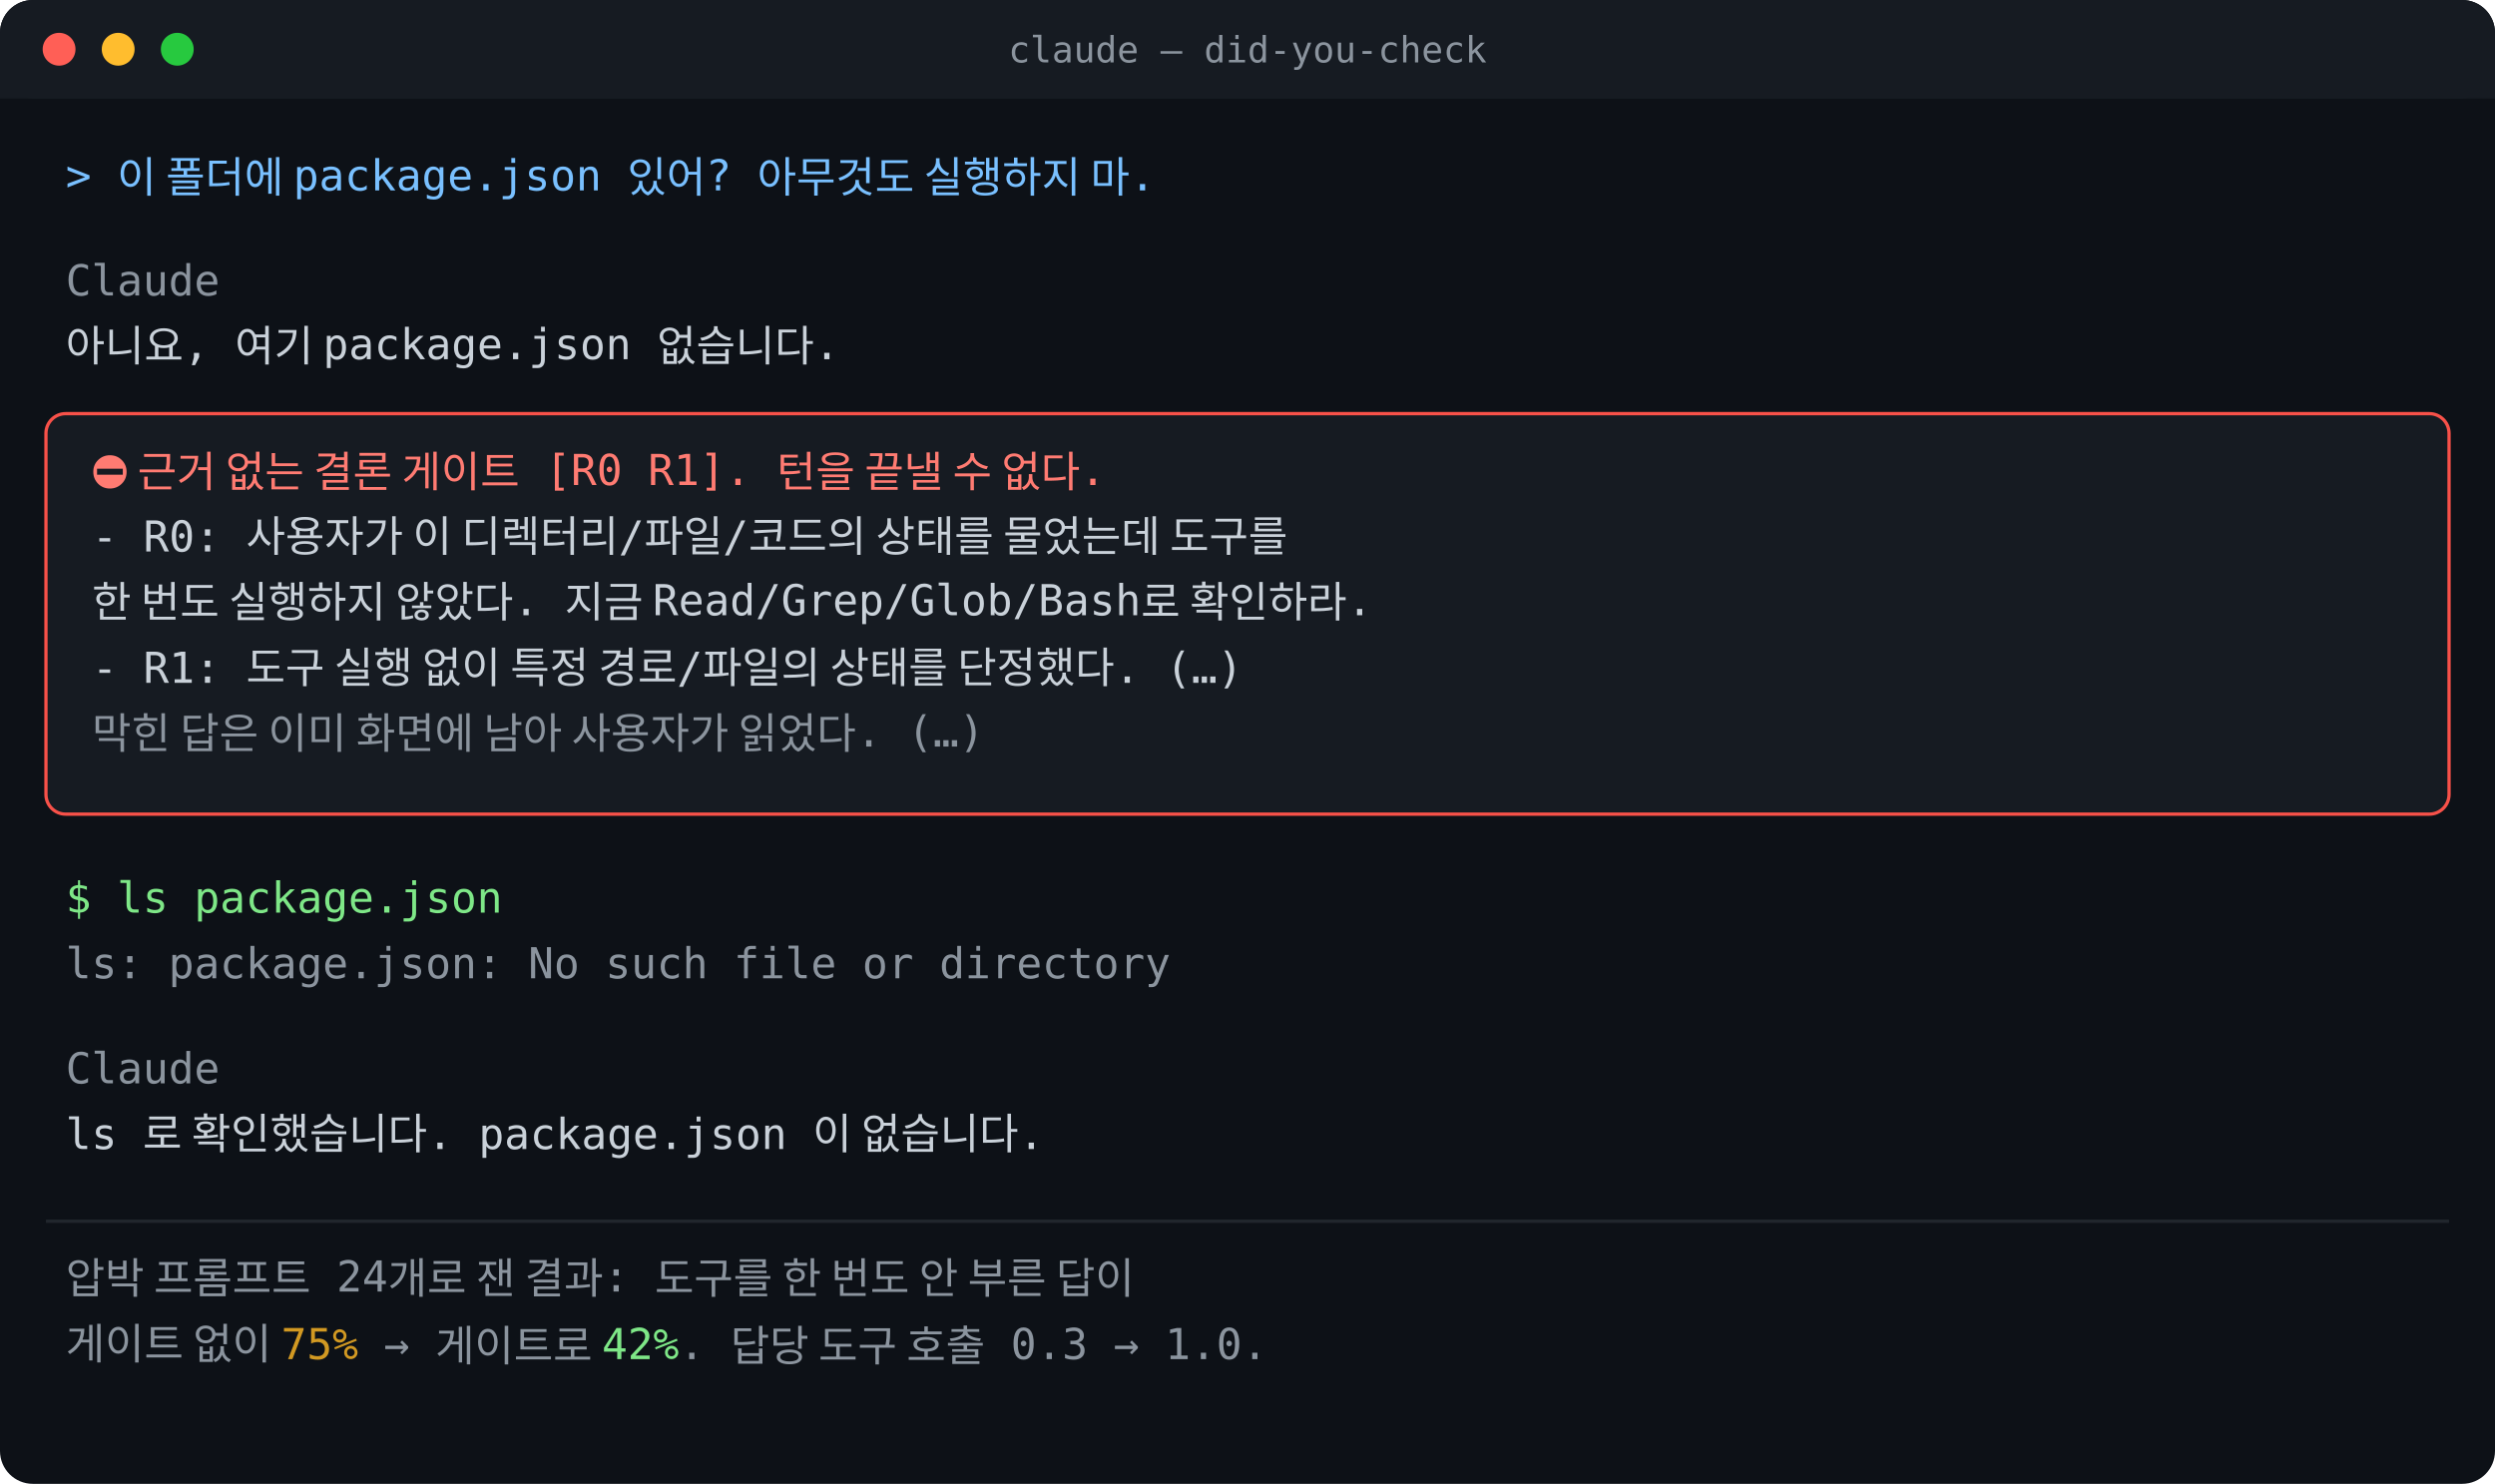
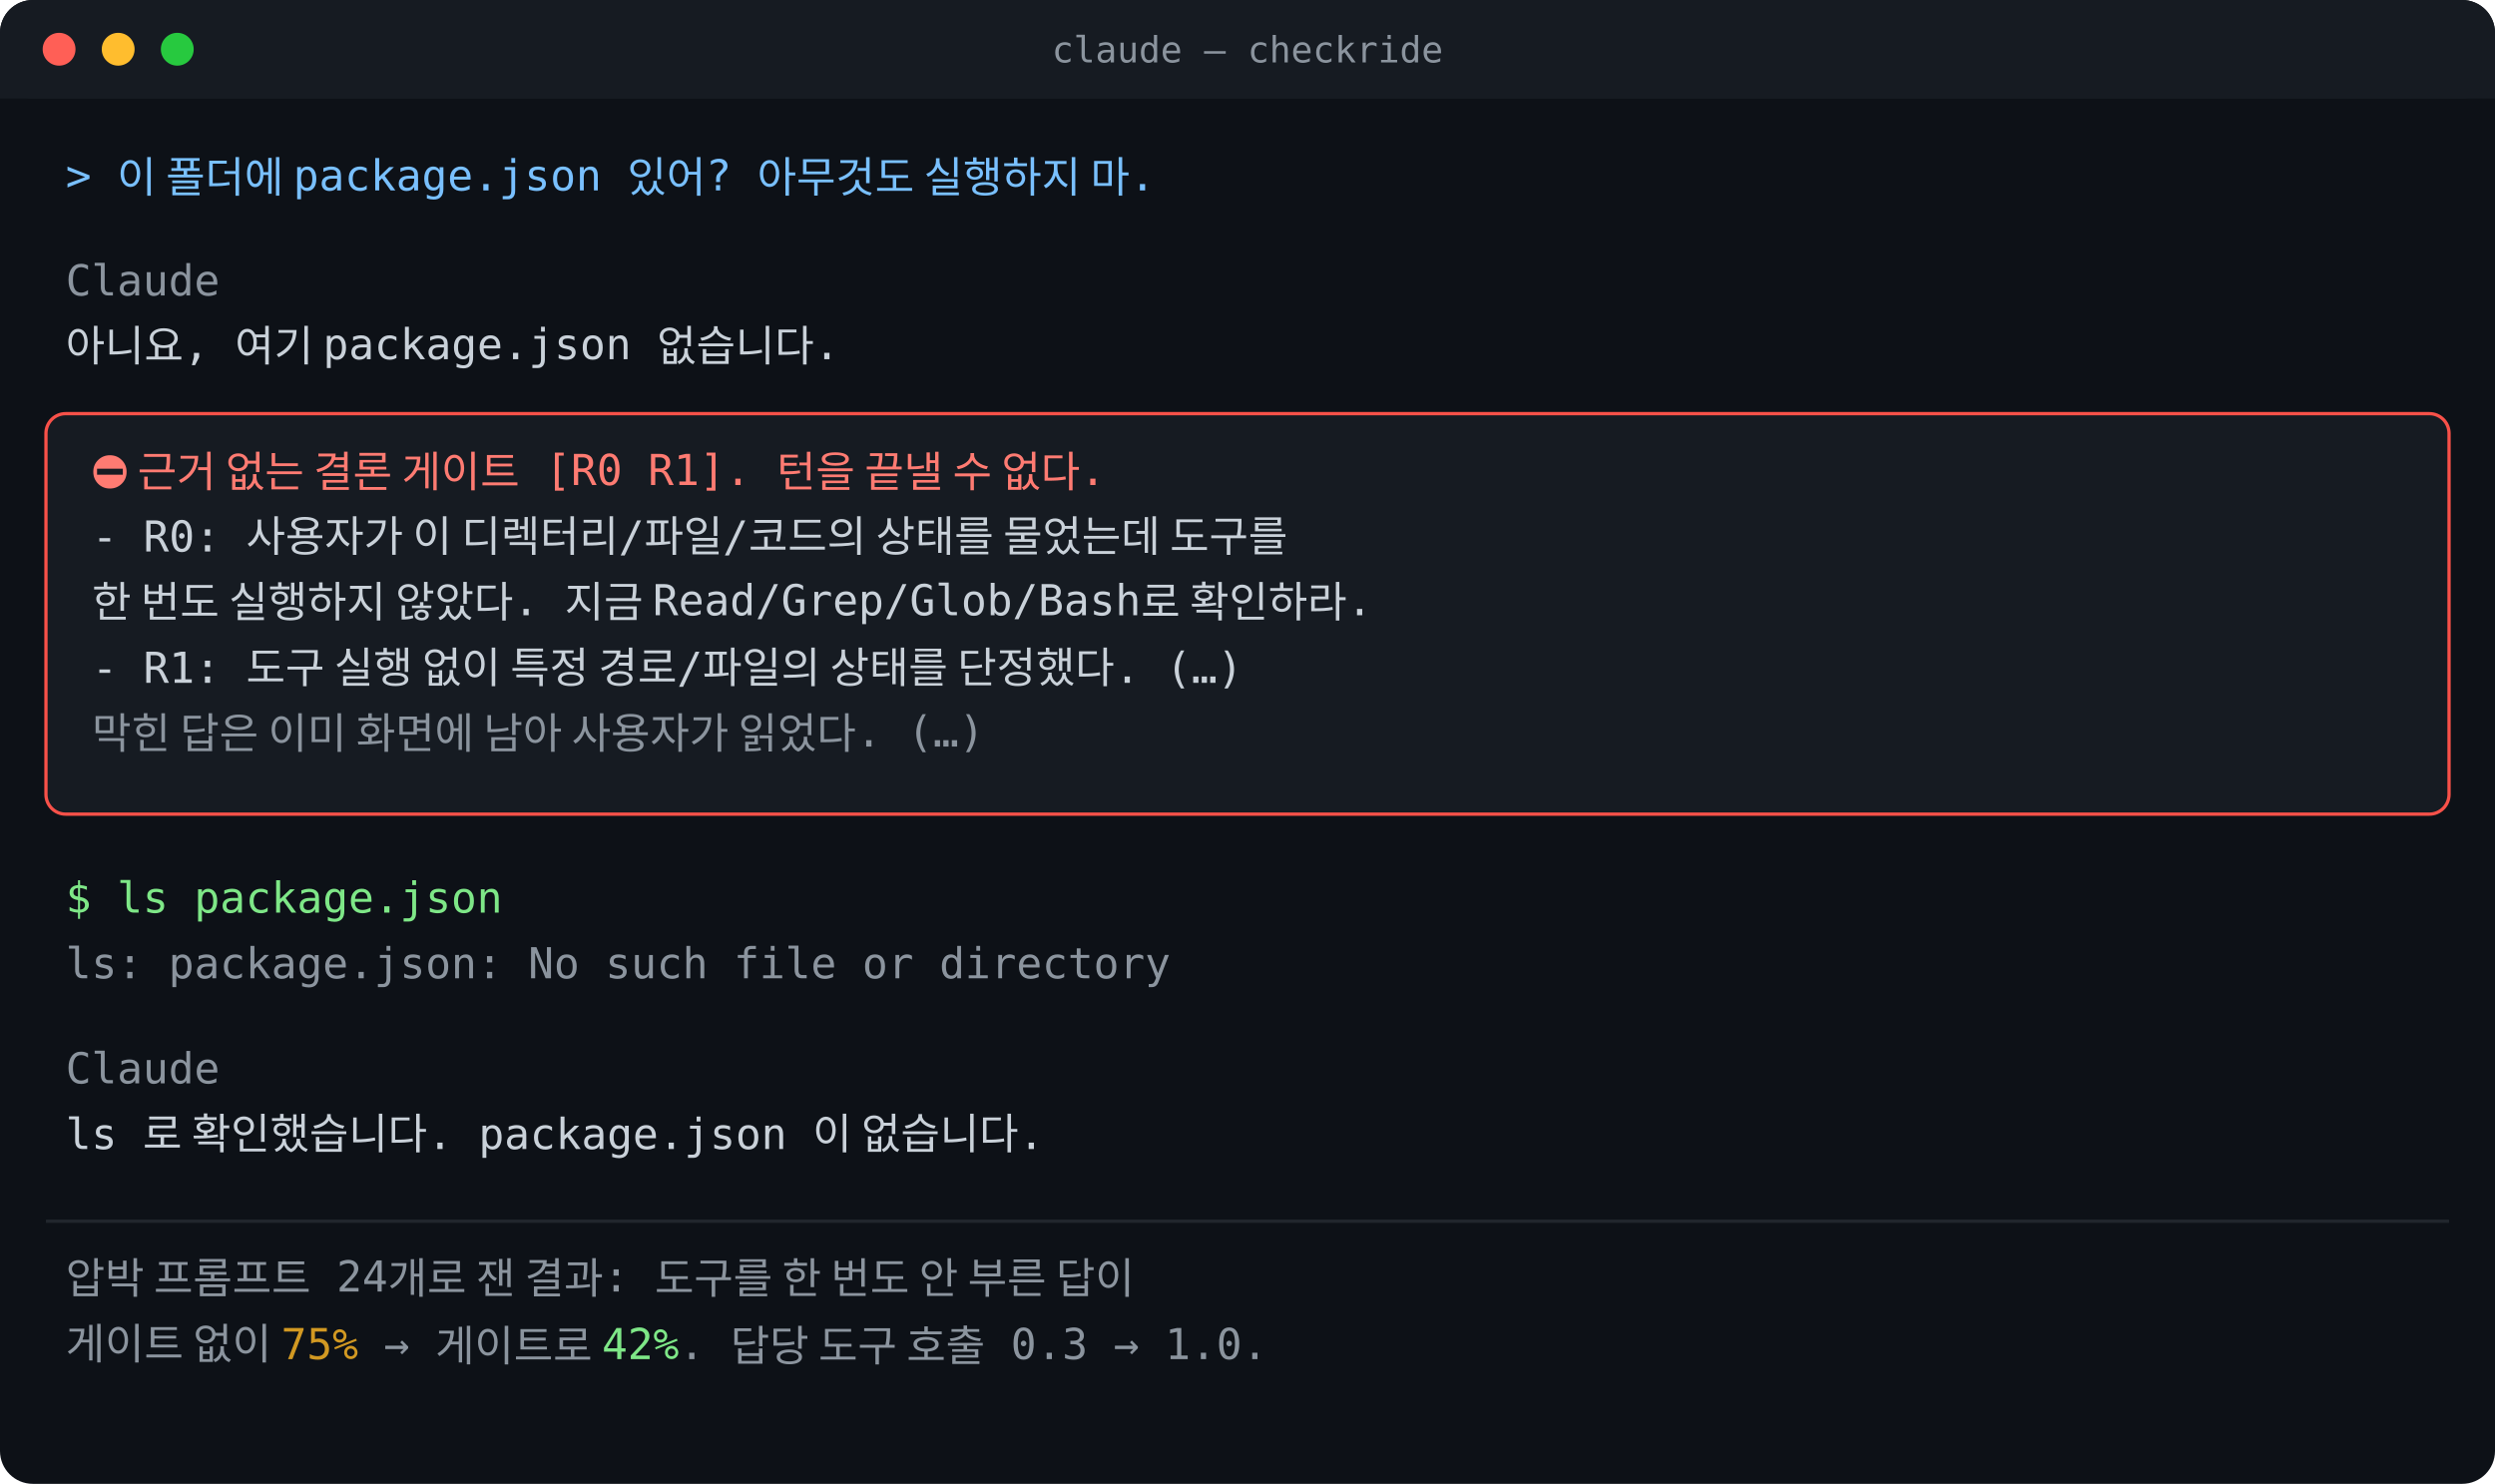
<svg xmlns="http://www.w3.org/2000/svg" width="760" height="452" viewBox="0 0 760 452" role="img" aria-label="근거 없는 답이 막히고, 모델이 실측한 뒤 다시 답하는 화면" font-family="ui-monospace, SFMono-Regular, Menlo, Consolas, monospace" font-size="13">
  <rect width="760" height="452" rx="10" fill="#0d1117" />
  <rect width="760" height="30" rx="10" fill="#161b22" />
  <rect y="20" width="760" height="10" fill="#161b22" />
  <circle cx="18" cy="15" r="5" fill="#ff5f56" />
  <circle cx="36" cy="15" r="5" fill="#ffbd2e" />
  <circle cx="54" cy="15" r="5" fill="#27c93f" />
-   <text x="380" y="19" font-size="11" fill="#8b949e" text-anchor="middle">claude — did-you-check</text>
+   <text x="380" y="19" font-size="11" fill="#8b949e" text-anchor="middle">claude — checkride</text>
  <text x="20" y="58" fill="#79c0ff">&gt; 이 폴더에 package.json 있어? 아무것도 실행하지 마.</text>
  <text x="20" y="90" fill="#8b949e">Claude</text>
  <text x="20" y="110" fill="#c9d1d9">  아니요, 여기 package.json 없습니다.</text>
  <rect x="14" y="126" width="732" height="122" rx="6" fill="#161b22" stroke="#f85149" stroke-width="1" />
  <text x="28" y="148" fill="#ff7b72">⛔ 근거 없는 결론 게이트 [R0 R1]. 턴을 끝낼 수 없다.</text>
  <text x="28" y="168" fill="#c9d1d9">   - R0: 사용자가 이 디렉터리/파일/코드의 상태를 물었는데 도구를</text>
  <text x="28" y="188" fill="#c9d1d9">     한 번도 실행하지 않았다. 지금 Read/Grep/Glob/Bash로 확인하라.</text>
  <text x="28" y="208" fill="#c9d1d9">   - R1: 도구 실행 없이 특정 경로/파일의 상태를 단정했다. (…)</text>
  <text x="28" y="228" fill="#8b949e">   막힌 답은 이미 화면에 남아 사용자가 읽었다. (…)</text>
  <text x="20" y="278" fill="#7ee787">  $ ls package.json</text>
  <text x="20" y="298" fill="#8b949e">  ls: package.json: No such file or directory</text>
  <text x="20" y="330" fill="#8b949e">Claude</text>
  <text x="20" y="350" fill="#c9d1d9">  ls 로 확인했습니다. package.json 이 없습니다.</text>
  <line x1="14" y1="372" x2="746" y2="372" stroke="#21262d" stroke-width="1" />
  <text x="20" y="394" fill="#8b949e">압박 프롬프트 24개로 잰 결과: 도구를 한 번도 안 부른 답이</text>
  <text x="20" y="414" fill="#8b949e">게이트 없이 <tspan fill="#d29922">75%</tspan> → 게이트로 <tspan fill="#7ee787">42%</tspan>. 답당 도구 호출 0.3 → 1.0.</text>
</svg>
